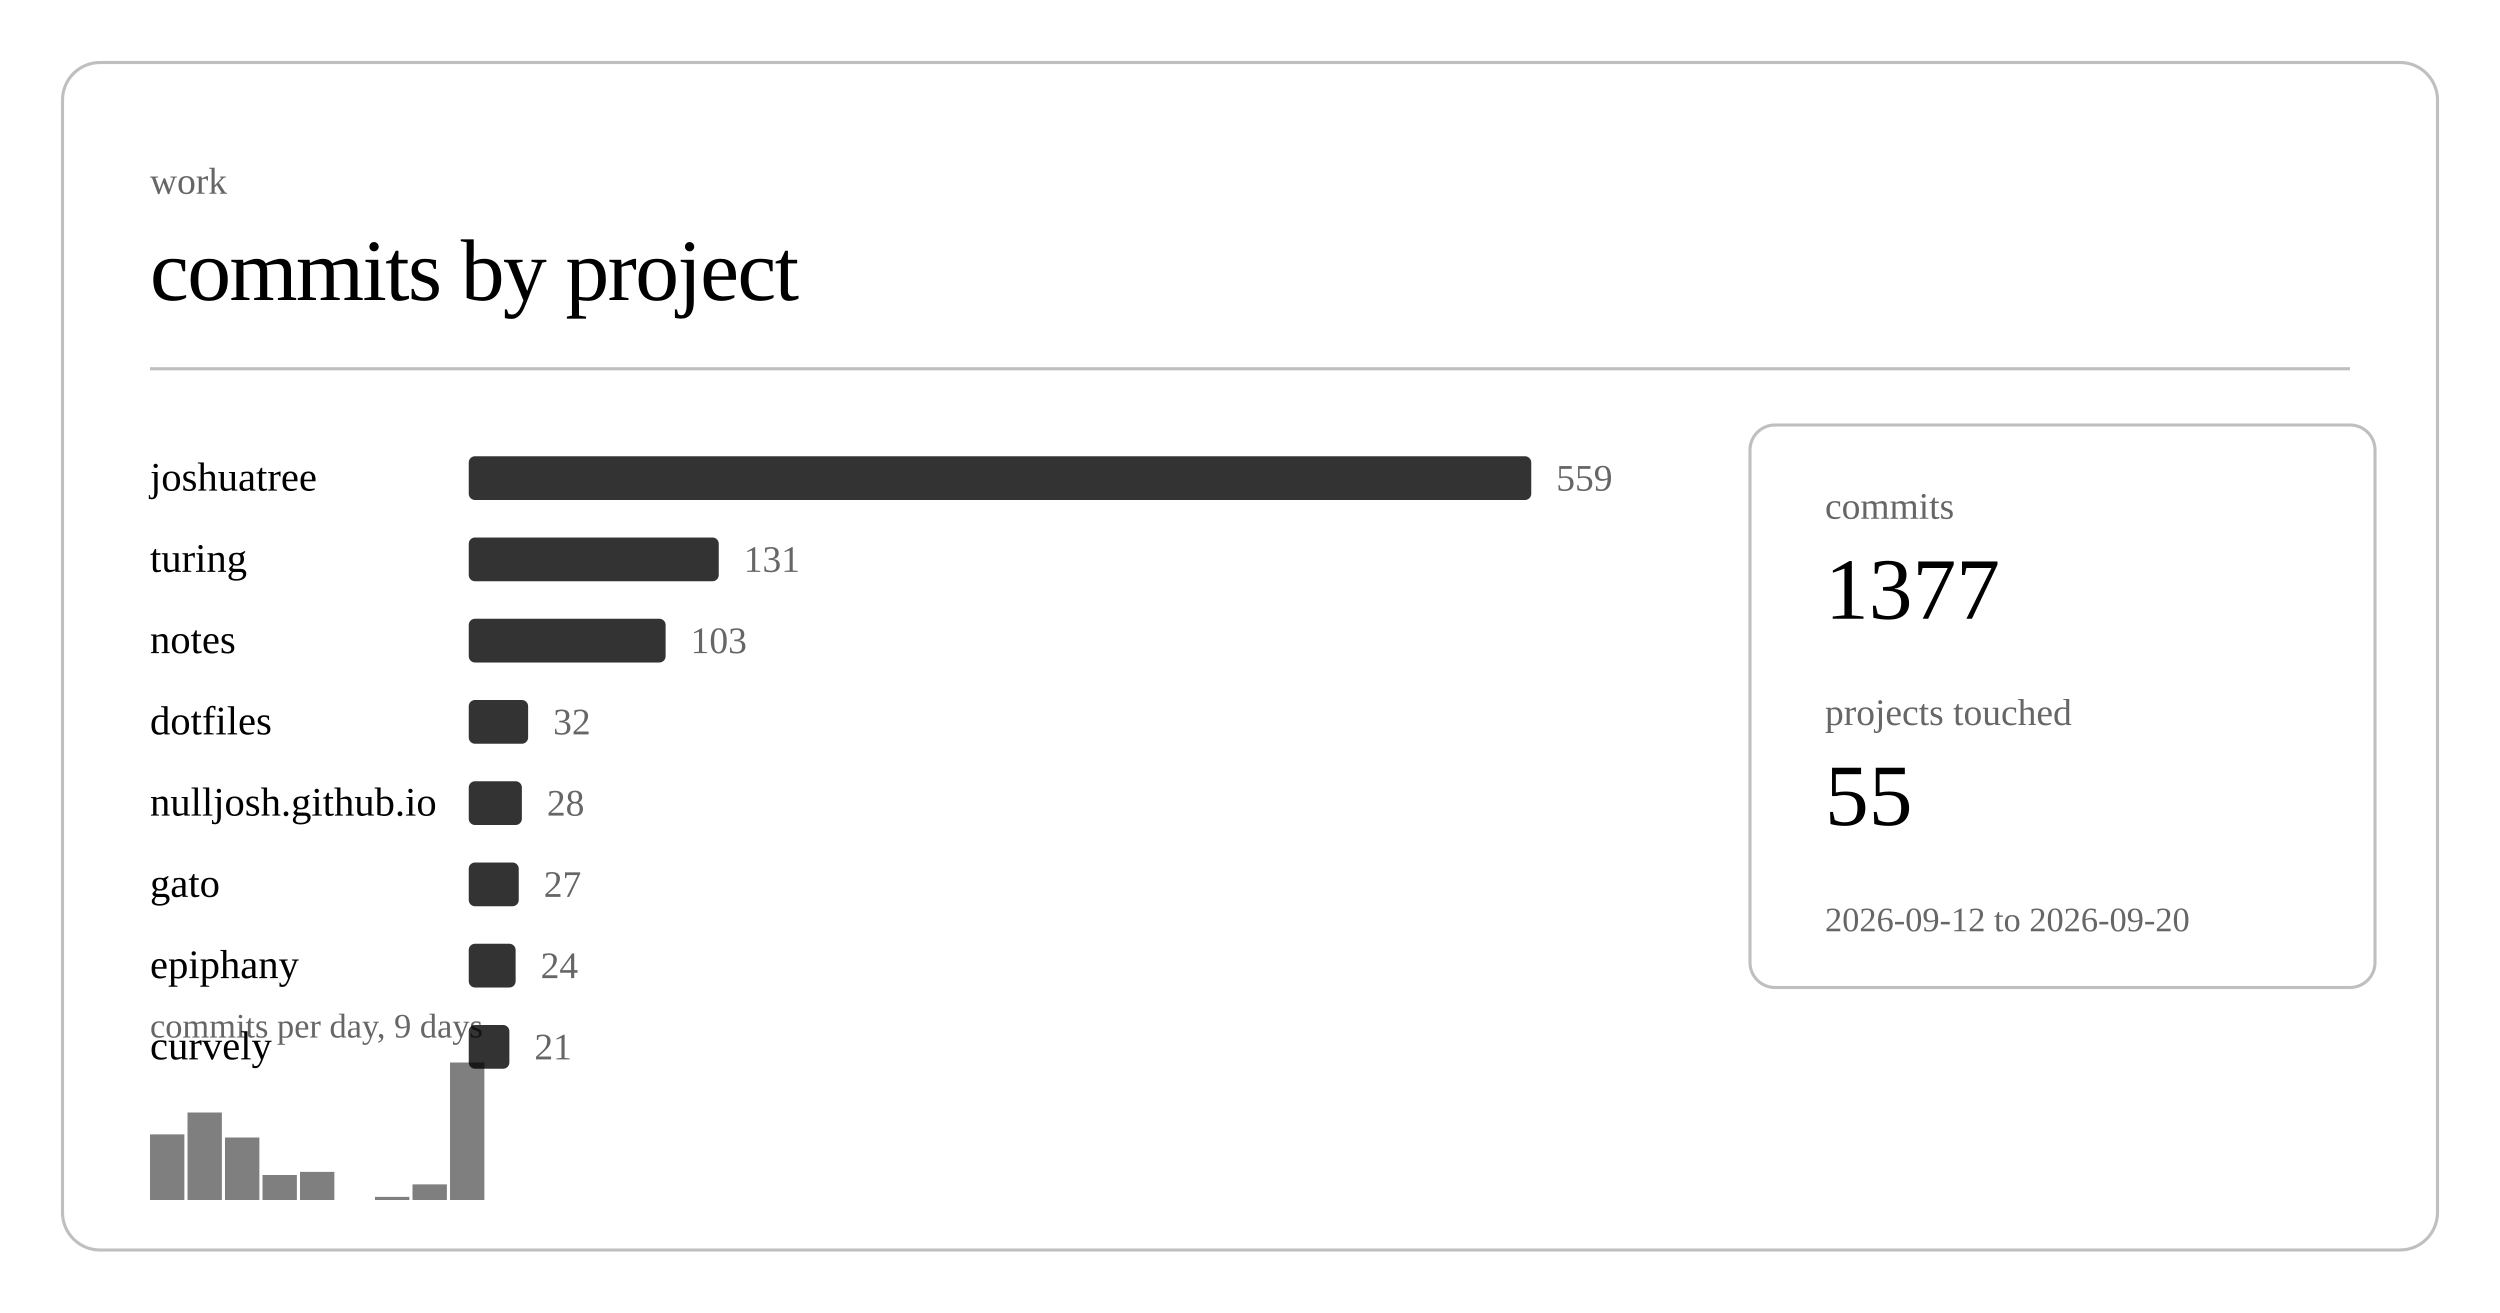
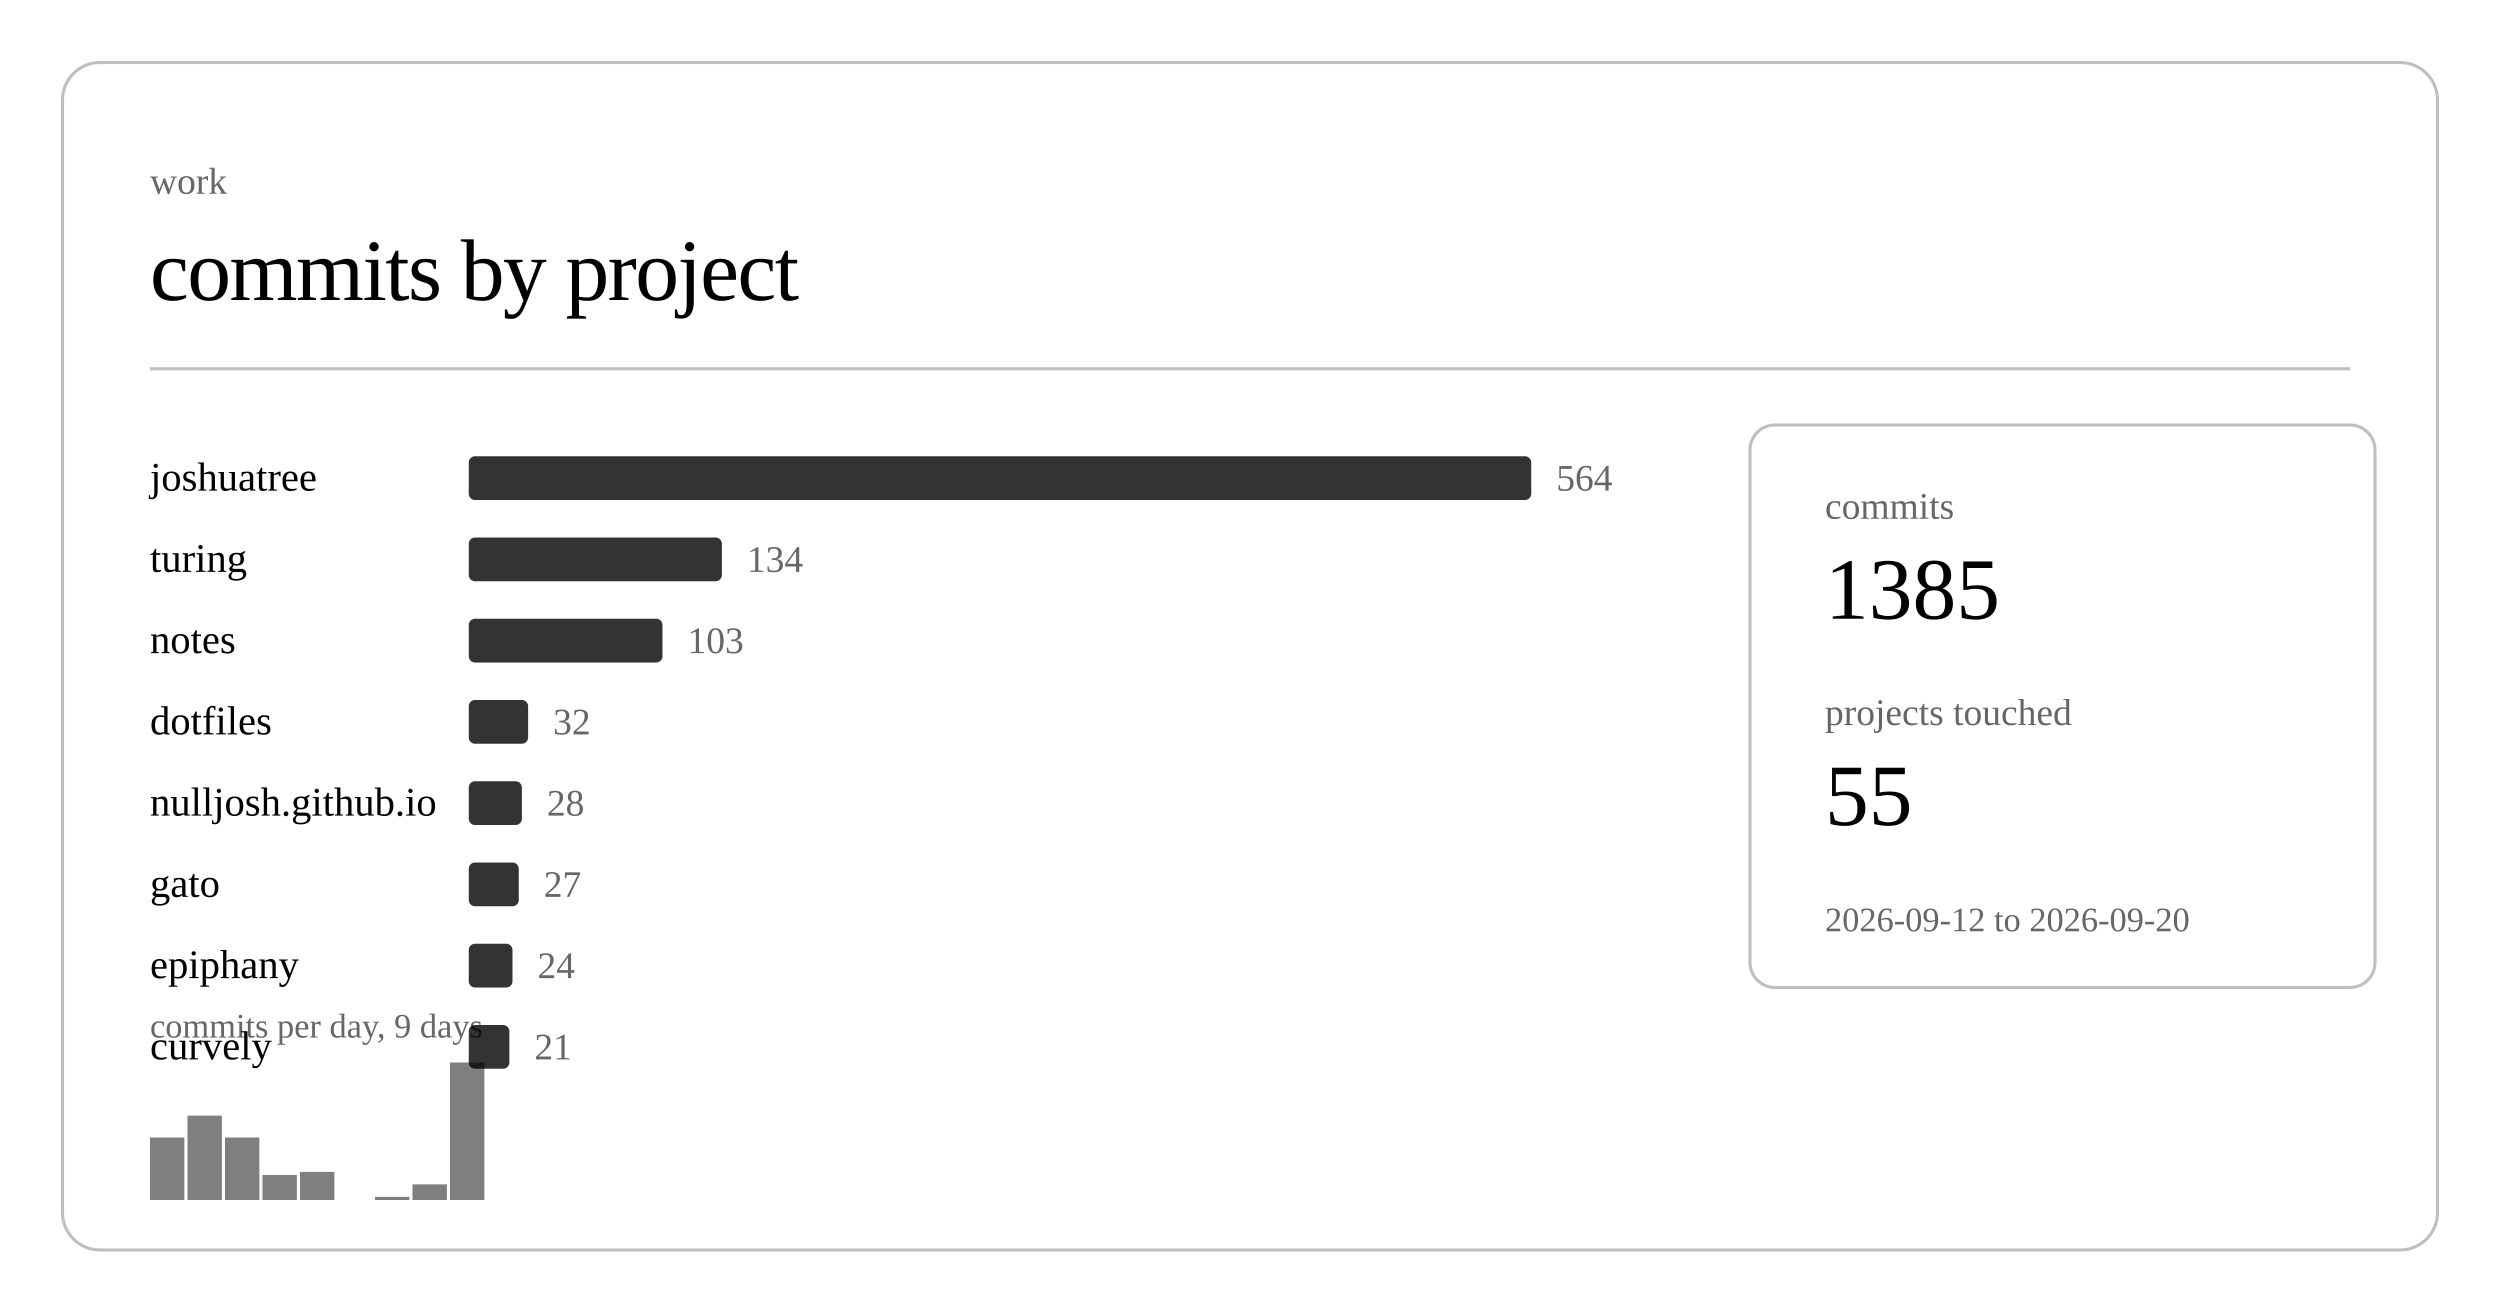
<svg xmlns="http://www.w3.org/2000/svg" class="post-header-svg" viewBox="0 0 800 420" width="800" height="420">
  <rect x="20" y="20" width="760" height="380" rx="12" ry="12" fill="none" stroke="currentColor" stroke-width="1" opacity="0.25" />
  <text fill="currentColor" x="48" y="62" font-size="12" opacity="0.6">work</text>
  <text fill="currentColor" x="48" y="96" font-size="28" font-weight="300" letter-spacing="-0.5">commits by project</text>
  <line stroke="currentColor" x1="48" y1="118" x2="752" y2="118" stroke-width="1" opacity="0.25" />
  <a href="https://github.com/nulljosh/joshuatree">
    <text fill="currentColor" x="48" y="157" font-size="13">joshuatree</text>
  </a>
  <rect x="150" y="146" width="340" height="14" rx="2" fill="currentColor" opacity="0.8" />
-   <text fill="currentColor" x="498" y="157" font-size="12" opacity="0.6">559</text>
+   <text fill="currentColor" x="498" y="157" font-size="12" opacity="0.6">564</text>
  <a href="https://github.com/nulljosh/turing">
    <text fill="currentColor" x="48" y="183" font-size="13">turing</text>
  </a>
-   <rect x="150" y="172" width="80" height="14" rx="2" fill="currentColor" opacity="0.8" />
-   <text fill="currentColor" x="238" y="183" font-size="12" opacity="0.6">131</text>
+   <rect x="150" y="172" width="81" height="14" rx="2" fill="currentColor" opacity="0.8" />
+   <text fill="currentColor" x="239" y="183" font-size="12" opacity="0.6">134</text>
  <a href="https://github.com/nulljosh/notes">
    <text fill="currentColor" x="48" y="209" font-size="13">notes</text>
  </a>
-   <rect x="150" y="198" width="63" height="14" rx="2" fill="currentColor" opacity="0.8" />
-   <text fill="currentColor" x="221" y="209" font-size="12" opacity="0.6">103</text>
+   <rect x="150" y="198" width="62" height="14" rx="2" fill="currentColor" opacity="0.8" />
+   <text fill="currentColor" x="220" y="209" font-size="12" opacity="0.6">103</text>
  <a href="https://github.com/nulljosh/dotfiles">
    <text fill="currentColor" x="48" y="235" font-size="13">dotfiles</text>
  </a>
  <rect x="150" y="224" width="19" height="14" rx="2" fill="currentColor" opacity="0.8" />
  <text fill="currentColor" x="177" y="235" font-size="12" opacity="0.6">32</text>
  <a href="https://github.com/nulljosh/nulljosh.github.io">
    <text fill="currentColor" x="48" y="261" font-size="13">nulljosh.github.io</text>
  </a>
  <rect x="150" y="250" width="17" height="14" rx="2" fill="currentColor" opacity="0.8" />
  <text fill="currentColor" x="175" y="261" font-size="12" opacity="0.6">28</text>
  <a href="https://github.com/nulljosh/gato">
    <text fill="currentColor" x="48" y="287" font-size="13">gato</text>
  </a>
  <rect x="150" y="276" width="16" height="14" rx="2" fill="currentColor" opacity="0.8" />
  <text fill="currentColor" x="174" y="287" font-size="12" opacity="0.6">27</text>
  <a href="https://github.com/nulljosh/epiphany">
    <text fill="currentColor" x="48" y="313" font-size="13">epiphany</text>
  </a>
-   <rect x="150" y="302" width="15" height="14" rx="2" fill="currentColor" opacity="0.8" />
-   <text fill="currentColor" x="173" y="313" font-size="12" opacity="0.6">24</text>
+   <rect x="150" y="302" width="14" height="14" rx="2" fill="currentColor" opacity="0.8" />
+   <text fill="currentColor" x="172" y="313" font-size="12" opacity="0.6">24</text>
  <a href="https://github.com/nulljosh/curvely">
    <text fill="currentColor" x="48" y="339" font-size="13">curvely</text>
  </a>
  <rect x="150" y="328" width="13" height="14" rx="2" fill="currentColor" opacity="0.8" />
  <text fill="currentColor" x="171" y="339" font-size="12" opacity="0.6">21</text>
-   <rect x="48.0" y="363" width="11.0" height="21" fill="currentColor" opacity="0.5" />
-   <rect x="60.0" y="356" width="11.0" height="28" fill="currentColor" opacity="0.5" />
+   <rect x="48.0" y="364" width="11.0" height="20" fill="currentColor" opacity="0.5" />
+   <rect x="60.0" y="357" width="11.0" height="27" fill="currentColor" opacity="0.5" />
  <rect x="72.0" y="364" width="11.0" height="20" fill="currentColor" opacity="0.5" />
  <rect x="84.0" y="376" width="11.0" height="8" fill="currentColor" opacity="0.5" />
  <rect x="96.0" y="375" width="11.0" height="9" fill="currentColor" opacity="0.5" />
  <rect x="120.0" y="383" width="11.0" height="1" fill="currentColor" opacity="0.5" />
  <rect x="132.0" y="379" width="11.0" height="5" fill="currentColor" opacity="0.5" />
  <rect x="144.0" y="340" width="11.0" height="44" fill="currentColor" opacity="0.5" />
  <text fill="currentColor" x="48" y="332" font-size="11" opacity="0.6">commits per day, 9 days</text>
  <rect x="560" y="136" width="200" height="180" rx="8" ry="8" fill="none" stroke="currentColor" stroke-width="1" opacity="0.25" />
  <text fill="currentColor" x="584" y="166" font-size="12" opacity="0.6">commits</text>
-   <text fill="currentColor" x="584" y="198" font-size="28" font-weight="500">1377</text>
+   <text fill="currentColor" x="584" y="198" font-size="28" font-weight="500">1385</text>
  <text fill="currentColor" x="584" y="232" font-size="12" opacity="0.6">projects touched</text>
  <text fill="currentColor" x="584" y="264" font-size="28" font-weight="500">55</text>
  <text fill="currentColor" x="584" y="298" font-size="11" opacity="0.6">2026-09-12 to 2026-09-20</text>
</svg>
